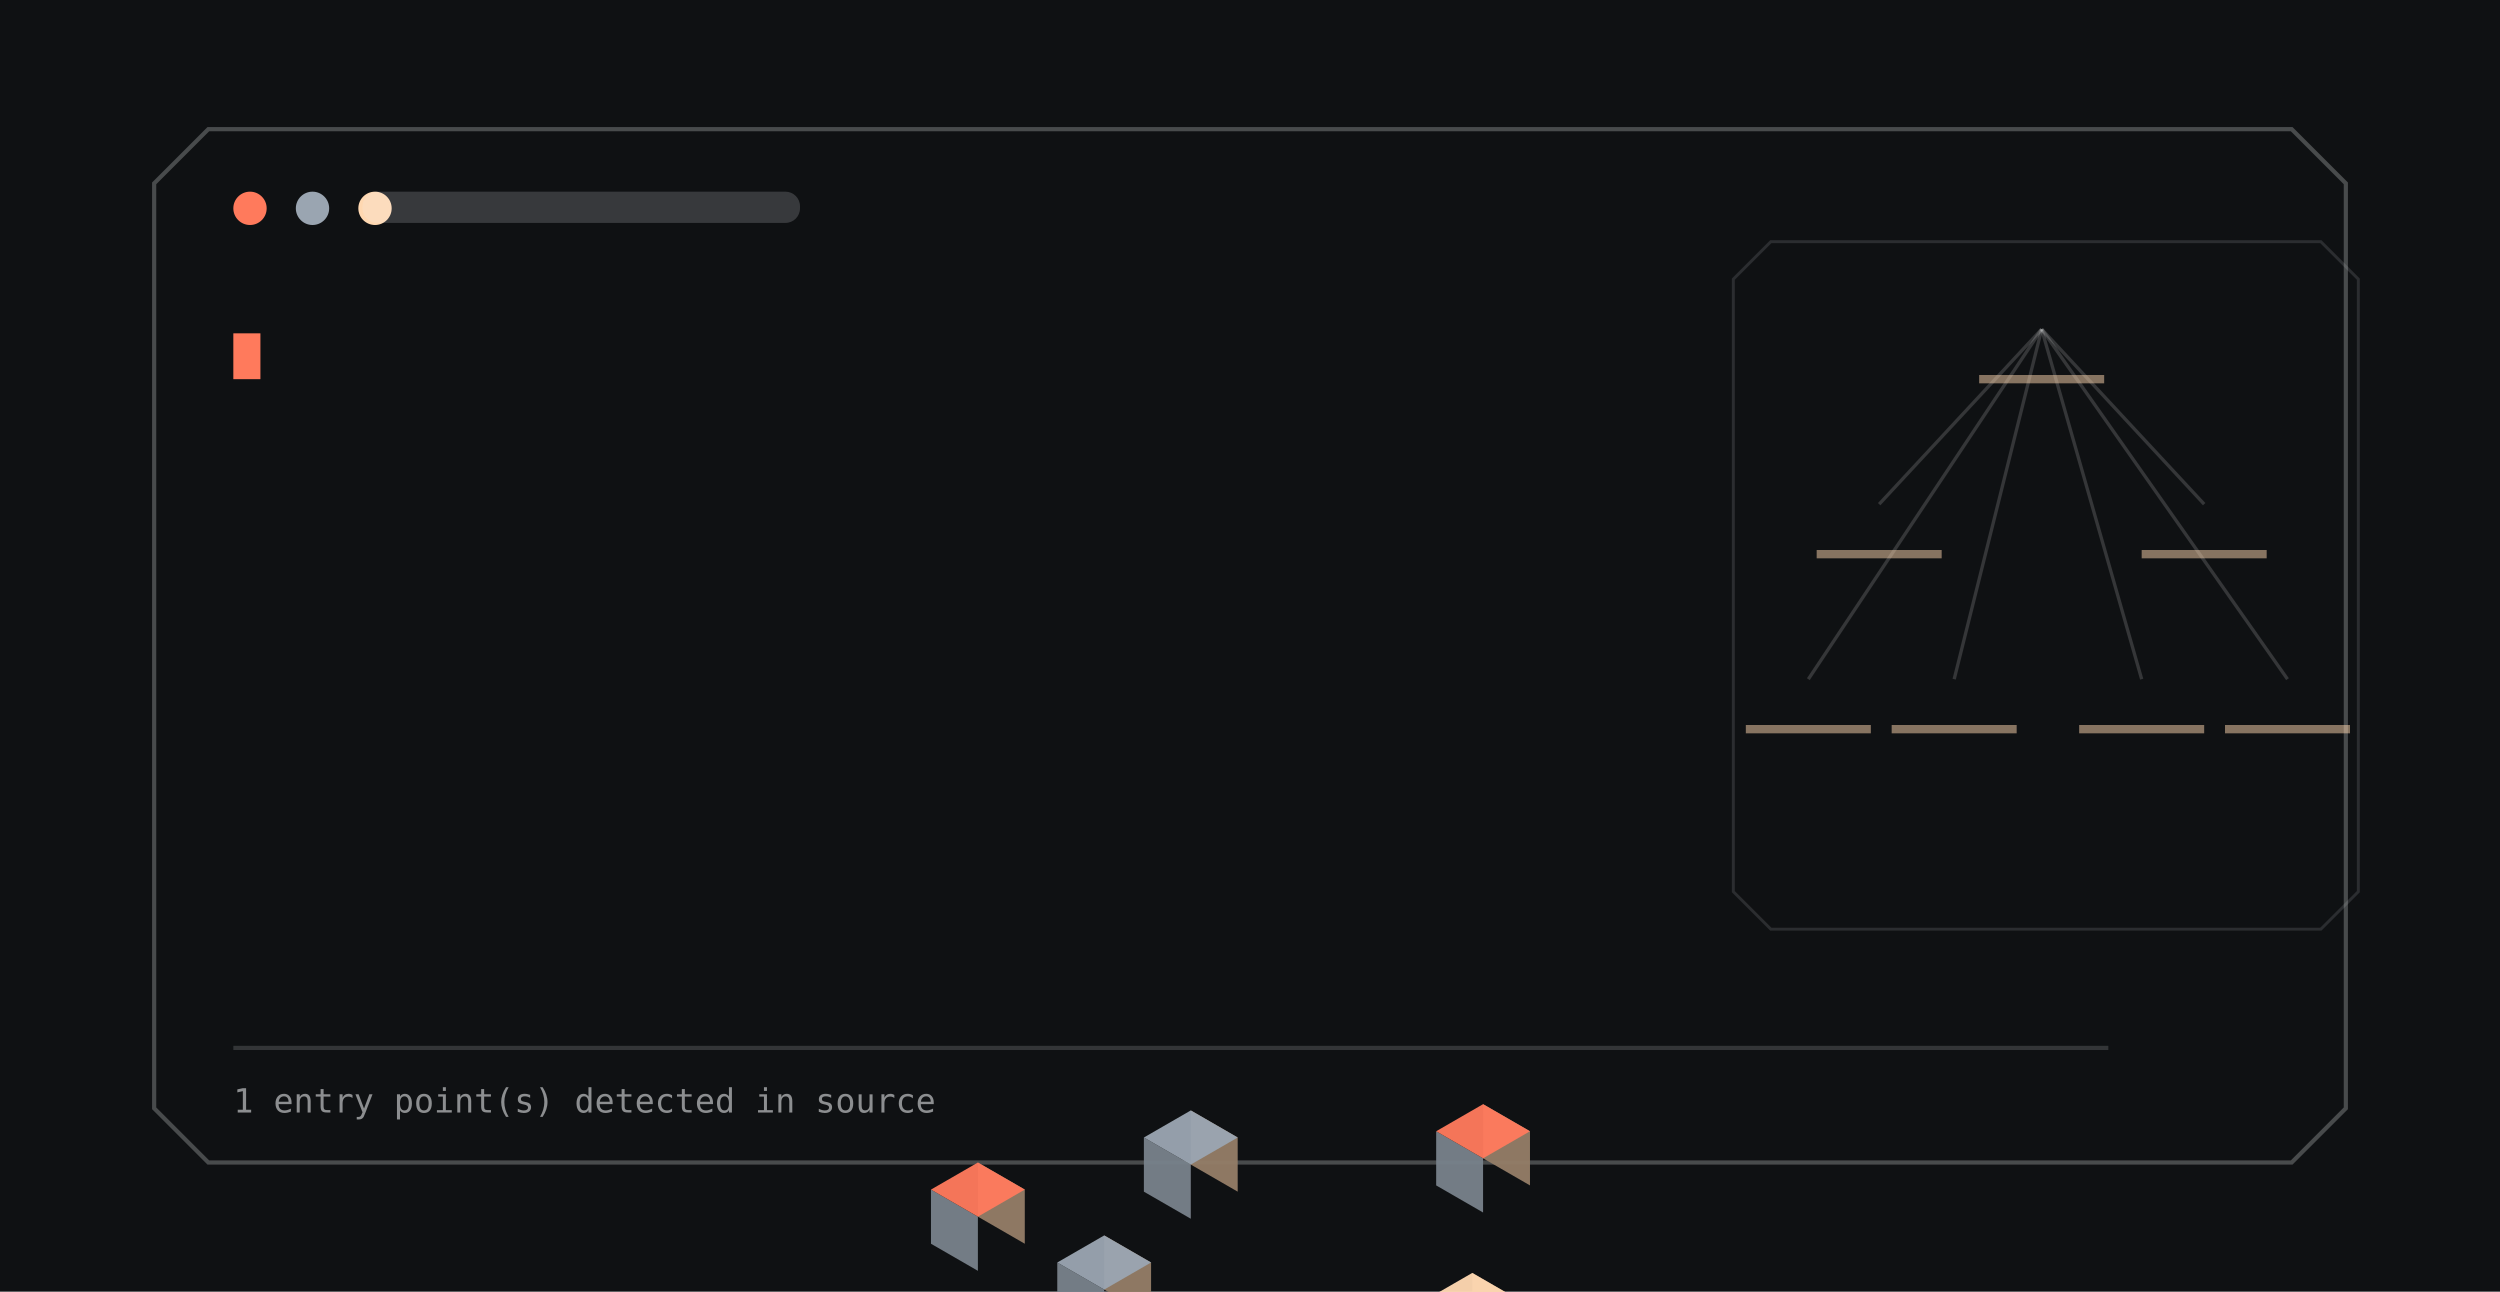
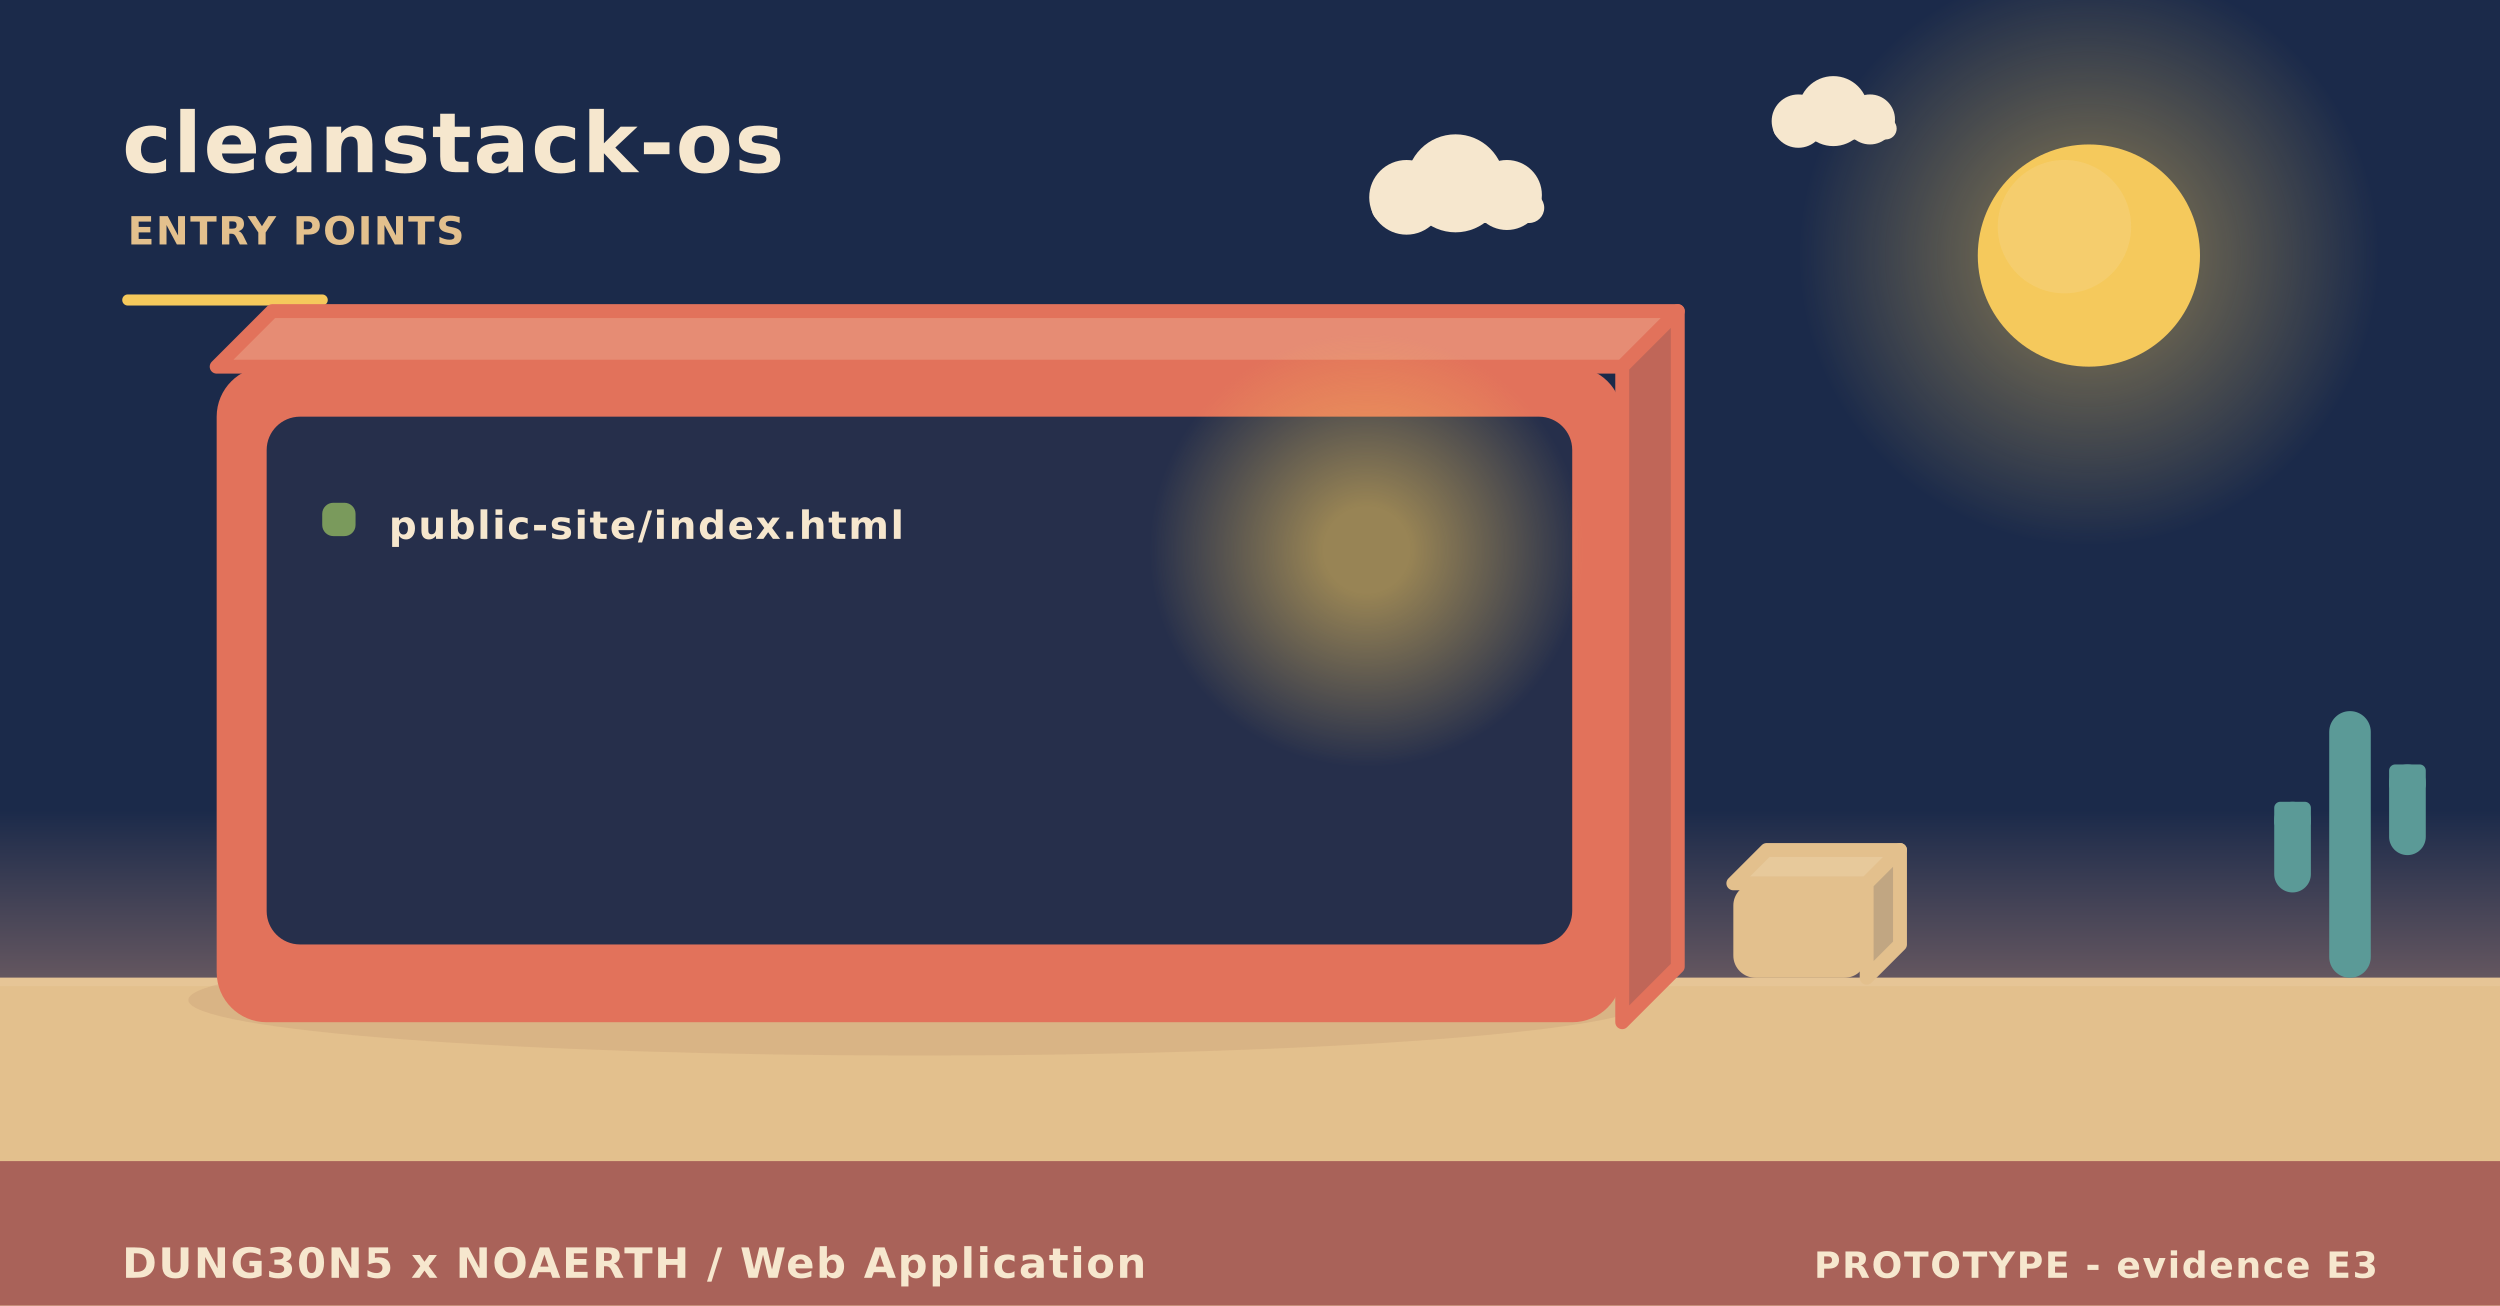
- <svg xmlns="http://www.w3.org/2000/svg" viewBox="0 0 1200 620" width="1200" height="620" role="img" aria-label="cleanstack-os command surface">
-   <rect width="1200" height="620" fill="#0f1113" />
-   <defs>
-     <linearGradient id="gt" x1="0" y1="0" x2="1" y2="1">
-       <stop offset="0%" stop-color="#ff7a5c" />
-       <stop offset="100%" stop-color="#9aa5b1" />
-     </linearGradient>
-   </defs>
-   <path d="M100.00,62.00 H1100.00 L1126.00,88.00 V532.00 L1100.00,558.00 H100.00 L74.00,532.00 V88.00 Z" fill="none" stroke="rgba(241,243,245,0.300)" stroke-width="2.00" opacity="0.85" />
-   <circle cx="120.00" cy="100.00" r="8.00" fill="#ff7a5c" opacity="1.00" />
-   <circle cx="150.00" cy="100.00" r="8.00" fill="#9aa5b1" opacity="1.00" />
-   <circle cx="180.00" cy="100.00" r="8.00" fill="#ffd8b1" opacity="1.00" />
-   <rect x="174.00" y="92.00" width="210.00" height="15.00" rx="7.00" fill="rgba(241,243,245,0.180)" opacity="1.00" />
-   <text x="112" y="148" font-family="ui-monospace,SFMono-Regular,Menlo,monospace" font-size="21" fill="rgba(241,243,245,0.800)" opacity="0">public-site/index.html<animate attributeName="opacity" values="0;1;1;0" dur="1.5s" begin="0.0s" repeatCount="indefinite" />
-   </text>
-   <rect x="112" y="160" width="13" height="22" fill="#ff7a5c">
-     <animate attributeName="opacity" values="1;0;1" dur="1.05s" begin="0s" repeatCount="indefinite" />
-   </rect>
-   <path d="M850.00,116.00 H1114.00 L1132.00,134.00 V428.00 L1114.00,446.00 H850.00 L832.00,428.00 V134.00 Z" fill="none" stroke="rgba(241,243,245,0.180)" stroke-width="1.40" opacity="0.70" />
-   <line x1="980.00" y1="158.00" x2="902.00" y2="242.00" stroke="rgba(241,243,245,0.300)" stroke-width="1.60" opacity="0.55" />
-   <line x1="980.00" y1="158.00" x2="1058.00" y2="242.00" stroke="rgba(241,243,245,0.300)" stroke-width="1.60" opacity="0.55" />
-   <line x1="980.00" y1="158.00" x2="868.00" y2="326.00" stroke="rgba(241,243,245,0.300)" stroke-width="1.60" opacity="0.55" />
-   <line x1="980.00" y1="158.00" x2="938.00" y2="326.00" stroke="rgba(241,243,245,0.300)" stroke-width="1.60" opacity="0.55" />
-   <line x1="980.00" y1="158.00" x2="1028.00" y2="326.00" stroke="rgba(241,243,245,0.300)" stroke-width="1.60" opacity="0.55" />
-   <line x1="980.00" y1="158.00" x2="1098.00" y2="326.00" stroke="rgba(241,243,245,0.300)" stroke-width="1.60" opacity="0.55" />
-   <polygon points="711.87,556.00 734.39,569.00 734.39,543.00 711.87,530.00" fill="#947d67" opacity="0.95" />
-   <polygon points="689.36,569.00 711.87,582.00 711.87,556.00 689.36,543.00" fill="#78818a" opacity="0.95" />
-   <polygon points="711.87,530.00 734.39,543.00 711.87,556.00 689.36,543.00" fill="#ff7a5c" opacity="0.95" />
+ <svg xmlns="http://www.w3.org/2000/svg" width="900" height="470" viewBox="0 0 900 470" role="img" aria-label="cleanstack-os - how it is operated">
+   <linearGradient id="skyt" x1="0" y1="0" x2="0" y2="1">
+     <stop offset="0" stop-color="#1b2a4a" />
+     <stop offset="0.62" stop-color="#1b2a4a" />
+     <stop offset="1" stop-color="#f3ad8a" />
+   </linearGradient>
+   <rect width="900" height="470" fill="url(#skyt)" />
+   <radialGradient id="sunt">
+     <stop offset="0.35" stop-color="#f5c95c" stop-opacity="0.34" />
+     <stop offset="1" stop-color="#f5c95c" stop-opacity="0" />
+   </radialGradient>
+   <circle cx="752" cy="92" r="104" fill="url(#sunt)" />
+   <circle cx="752" cy="92" r="40" fill="#f5c95c" />
+   <circle cx="743.2" cy="81.6" r="24" fill="#f5d27e" opacity="0.5" />
  <g>
-     <rect x="950.00" y="180.00" width="60.00" height="4.00" rx="0.00" fill="rgba(255,216,177,0.500)" opacity="1.00" />
-     <animate attributeName="opacity" values="0.25;1.0;0.25" dur="10.55s" begin="0.0s" repeatCount="indefinite" />
+     <circle cx="524" cy="66" r="17.64" fill="#f6e7ce" />
+     <circle cx="506.36" cy="71.04" r="13.44" fill="#f6e7ce" />
+     <circle cx="542.48" cy="70.2" r="12.6" fill="#f6e7ce" />
+     <rect x="493.76" y="69.36" width="62.16" height="10.92" rx="5.46" fill="#f6e7ce" />
+     <animateTransform attributeName="transform" type="translate" values="0 0;24 0;0 0" dur="36s" begin="0s" repeatCount="indefinite" />
  </g>
-   <polygon points="571.58,559.00 594.09,572.00 594.09,546.00 571.58,533.00" fill="#947d67" opacity="0.95" />
-   <polygon points="549.06,572.00 571.58,585.00 571.58,559.00 549.06,546.00" fill="#78818a" opacity="0.95" />
-   <polygon points="571.58,533.00 594.09,546.00 571.58,559.00 549.06,546.00" fill="#9aa5b1" opacity="0.95" />
  <g>
-     <rect x="872.00" y="264.00" width="60.00" height="4.00" rx="0.00" fill="rgba(255,216,177,0.500)" opacity="1.00" />
-     <animate attributeName="opacity" values="0.25;1.0;0.25" dur="10.55s" begin="0.4s" repeatCount="indefinite" />
+     <circle cx="660" cy="40" r="12.6" fill="#f6e7ce" />
+     <circle cx="647.4" cy="43.6" r="9.6" fill="#f6e7ce" />
+     <circle cx="673.2" cy="43" r="9" fill="#f6e7ce" />
+     <rect x="638.4" y="42.4" width="44.4" height="7.8" rx="3.9" fill="#f6e7ce" />
+     <animateTransform attributeName="transform" type="translate" values="0 0;-18 0;0 0" dur="46s" begin="3s" repeatCount="indefinite" />
  </g>
-   <polygon points="706.68,637.00 729.19,650.00 729.19,624.00 706.68,611.00" fill="#947d67" opacity="0.95" />
-   <polygon points="684.16,650.00 706.68,663.00 706.68,637.00 684.16,624.00" fill="#78818a" opacity="0.95" />
-   <polygon points="706.68,611.00 729.19,624.00 706.68,637.00 684.16,624.00" fill="#ffd8b1" opacity="0.95" />
+   <rect x="0" y="352" width="900" height="118" fill="#e3c08d" />
+   <rect x="0" y="352" width="900" height="3" fill="#e6c596" />
+   <text x="44" y="62" font-family="Verdana,DejaVu Sans,sans-serif" font-size="30" font-weight="700" letter-spacing="0.6" fill="#f6e7ce" text-anchor="start">cleanstack-os</text>
+   <text x="46" y="88" font-family="Verdana,DejaVu Sans,sans-serif" font-size="14" font-weight="700" letter-spacing="0.6" fill="#e3c08d" text-anchor="start">ENTRY POINTS</text>
+   <rect x="44" y="106" width="74" height="4" rx="2" fill="#f5c95c" />
+   <ellipse cx="331" cy="360" rx="263.2" ry="20" fill="rgba(138,90,68,0.11)" />
+   <path d="M78,132 L584,132 L604,112 L98,112 Z" fill="#e68c74" stroke="#e2725b" stroke-width="5" stroke-linejoin="round" />
+   <path d="M584,132 L604,112 L604,348 L584,368 Z" fill="#c06658" stroke="#e2725b" stroke-width="5" stroke-linejoin="round" />
+   <rect x="78" y="132" width="506" height="236" rx="18" fill="#e2725b" />
+   <rect x="96" y="150" width="470" height="190" rx="12" fill="#1b2a4a" opacity="0.94" />
+   <radialGradient id="lamp64990">
+     <stop offset="0.2" stop-color="#f5c95c" stop-opacity="0.55" />
+     <stop offset="1" stop-color="#f5c95c" stop-opacity="0" />
+   </radialGradient>
+   <circle cx="492" cy="198" r="78" fill="url(#lamp64990)" />
+   <rect x="116" y="181" width="12" height="12" rx="4" fill="#7a9a5c" />
  <g>
-     <rect x="1028.00" y="264.00" width="60.00" height="4.00" rx="0.00" fill="rgba(255,216,177,0.500)" opacity="1.00" />
-     <animate attributeName="opacity" values="0.25;1.0;0.25" dur="10.55s" begin="0.8s" repeatCount="indefinite" />
+     <text x="140" y="194" font-family="Verdana,DejaVu Sans,sans-serif" font-size="14" font-weight="700" letter-spacing="0.6" fill="#f6e7ce" text-anchor="start">public-site/index.html</text>
+     <animateTransform attributeName="transform" type="translate" values="0 10;0 0" dur="0.7s" begin="0.4s" fill="freeze" />
  </g>
-   <polygon points="469.39,584.00 491.90,597.00 491.90,571.00 469.39,558.00" fill="#947d67" opacity="0.95" />
-   <polygon points="446.87,597.00 469.39,610.00 469.39,584.00 446.87,571.00" fill="#78818a" opacity="0.95" />
-   <polygon points="469.39,558.00 491.90,571.00 469.39,584.00 446.87,571.00" fill="#ff7a5c" opacity="0.95" />
-   <g>
-     <rect x="838.00" y="348.00" width="60.00" height="4.00" rx="0.00" fill="rgba(255,216,177,0.500)" opacity="1.00" />
-     <animate attributeName="opacity" values="0.25;1.0;0.25" dur="10.55s" begin="1.2s" repeatCount="indefinite" />
-   </g>
-   <polygon points="530.01,619.00 552.52,632.00 552.52,606.00 530.01,593.00" fill="#947d67" opacity="0.95" />
-   <polygon points="507.49,632.00 530.01,645.00 530.01,619.00 507.49,606.00" fill="#78818a" opacity="0.95" />
-   <polygon points="530.01,593.00 552.52,606.00 530.01,619.00 507.49,606.00" fill="#9aa5b1" opacity="0.95" />
-   <g>
-     <rect x="908.00" y="348.00" width="60.00" height="4.00" rx="0.00" fill="rgba(255,216,177,0.500)" opacity="1.00" />
-     <animate attributeName="opacity" values="0.25;1.0;0.25" dur="10.55s" begin="1.6s" repeatCount="indefinite" />
-   </g>
-   <polygon points="607.95,664.00 630.47,677.00 630.47,651.00 607.95,638.00" fill="#947d67" opacity="0.95" />
-   <polygon points="585.43,677.00 607.95,690.00 607.95,664.00 585.43,651.00" fill="#78818a" opacity="0.95" />
-   <polygon points="607.95,638.00 630.47,651.00 607.95,664.00 585.43,651.00" fill="#ffd8b1" opacity="0.95" />
-   <g>
-     <rect x="998.00" y="348.00" width="60.00" height="4.00" rx="0.00" fill="rgba(255,216,177,0.500)" opacity="1.00" />
-     <animate attributeName="opacity" values="0.25;1.0;0.25" dur="10.55s" begin="2.0s" repeatCount="indefinite" />
-   </g>
-   <polygon points="668.57,699.00 691.09,712.00 691.09,686.00 668.57,673.00" fill="#947d67" opacity="0.95" />
-   <polygon points="646.05,712.00 668.57,725.00 668.57,699.00 646.05,686.00" fill="#78818a" opacity="0.95" />
-   <polygon points="668.57,673.00 691.09,686.00 668.57,699.00 646.05,686.00" fill="#ff7a5c" opacity="0.95" />
-   <g>
-     <rect x="1068.00" y="348.00" width="60.00" height="4.00" rx="0.00" fill="rgba(255,216,177,0.500)" opacity="1.00" />
-     <animate attributeName="opacity" values="0.25;1.0;0.25" dur="10.55s" begin="2.4s" repeatCount="indefinite" />
-   </g>
-   <rect x="112.00" y="502.00" width="900.00" height="2.00" rx="0.00" fill="rgba(241,243,245,0.160)" opacity="1.00" />
-   <text x="112" y="534" font-family="ui-monospace,Menlo,monospace" font-size="16" fill="rgba(241,243,245,0.550)">1 entry point(s) detected in source</text>
+   <path d="M624,318 L672,318 L684,306 L636,306 Z" fill="#e7c99b" stroke="#e3c08d" stroke-width="5" stroke-linejoin="round" />
+   <path d="M672,318 L684,306 L684,340 L672,352 Z" fill="#c1a682" stroke="#e3c08d" stroke-width="5" stroke-linejoin="round" />
+   <rect x="624" y="318" width="48" height="34" rx="8" fill="#e3c08d" />
+   <rect x="838.52" y="256" width="14.96" height="96" rx="7.48" fill="#5b9a97" />
+   <rect x="818.72" y="288.64" width="13.2" height="32.64" rx="6.6" fill="#5b9a97" />
+   <rect x="818.72" y="288.64" width="13.2" height="9.6" rx="2.2" fill="#5b9a97" />
+   <rect x="860.08" y="275.2" width="13.2" height="32.64" rx="6.6" fill="#5b9a97" />
+   <rect x="860.08" y="275.2" width="13.2" height="9.6" rx="2.2" fill="#5b9a97" />
+   <rect x="0" y="418" width="900" height="52" rx="0" fill="#a65c56" opacity="0.94" />
+   <text x="44" y="460" font-family="Verdana,DejaVu Sans,sans-serif" font-size="15" font-weight="700" letter-spacing="0.6" fill="#f6e7ce" text-anchor="start">DUNG30N5 x NOAERTH  /  Web Application</text>
+   <text x="856" y="460" font-family="Verdana,DejaVu Sans,sans-serif" font-size="13" font-weight="700" letter-spacing="0.6" fill="#f6e7ce" text-anchor="end">PROTOTYPE  -  evidence E3</text>
</svg>
